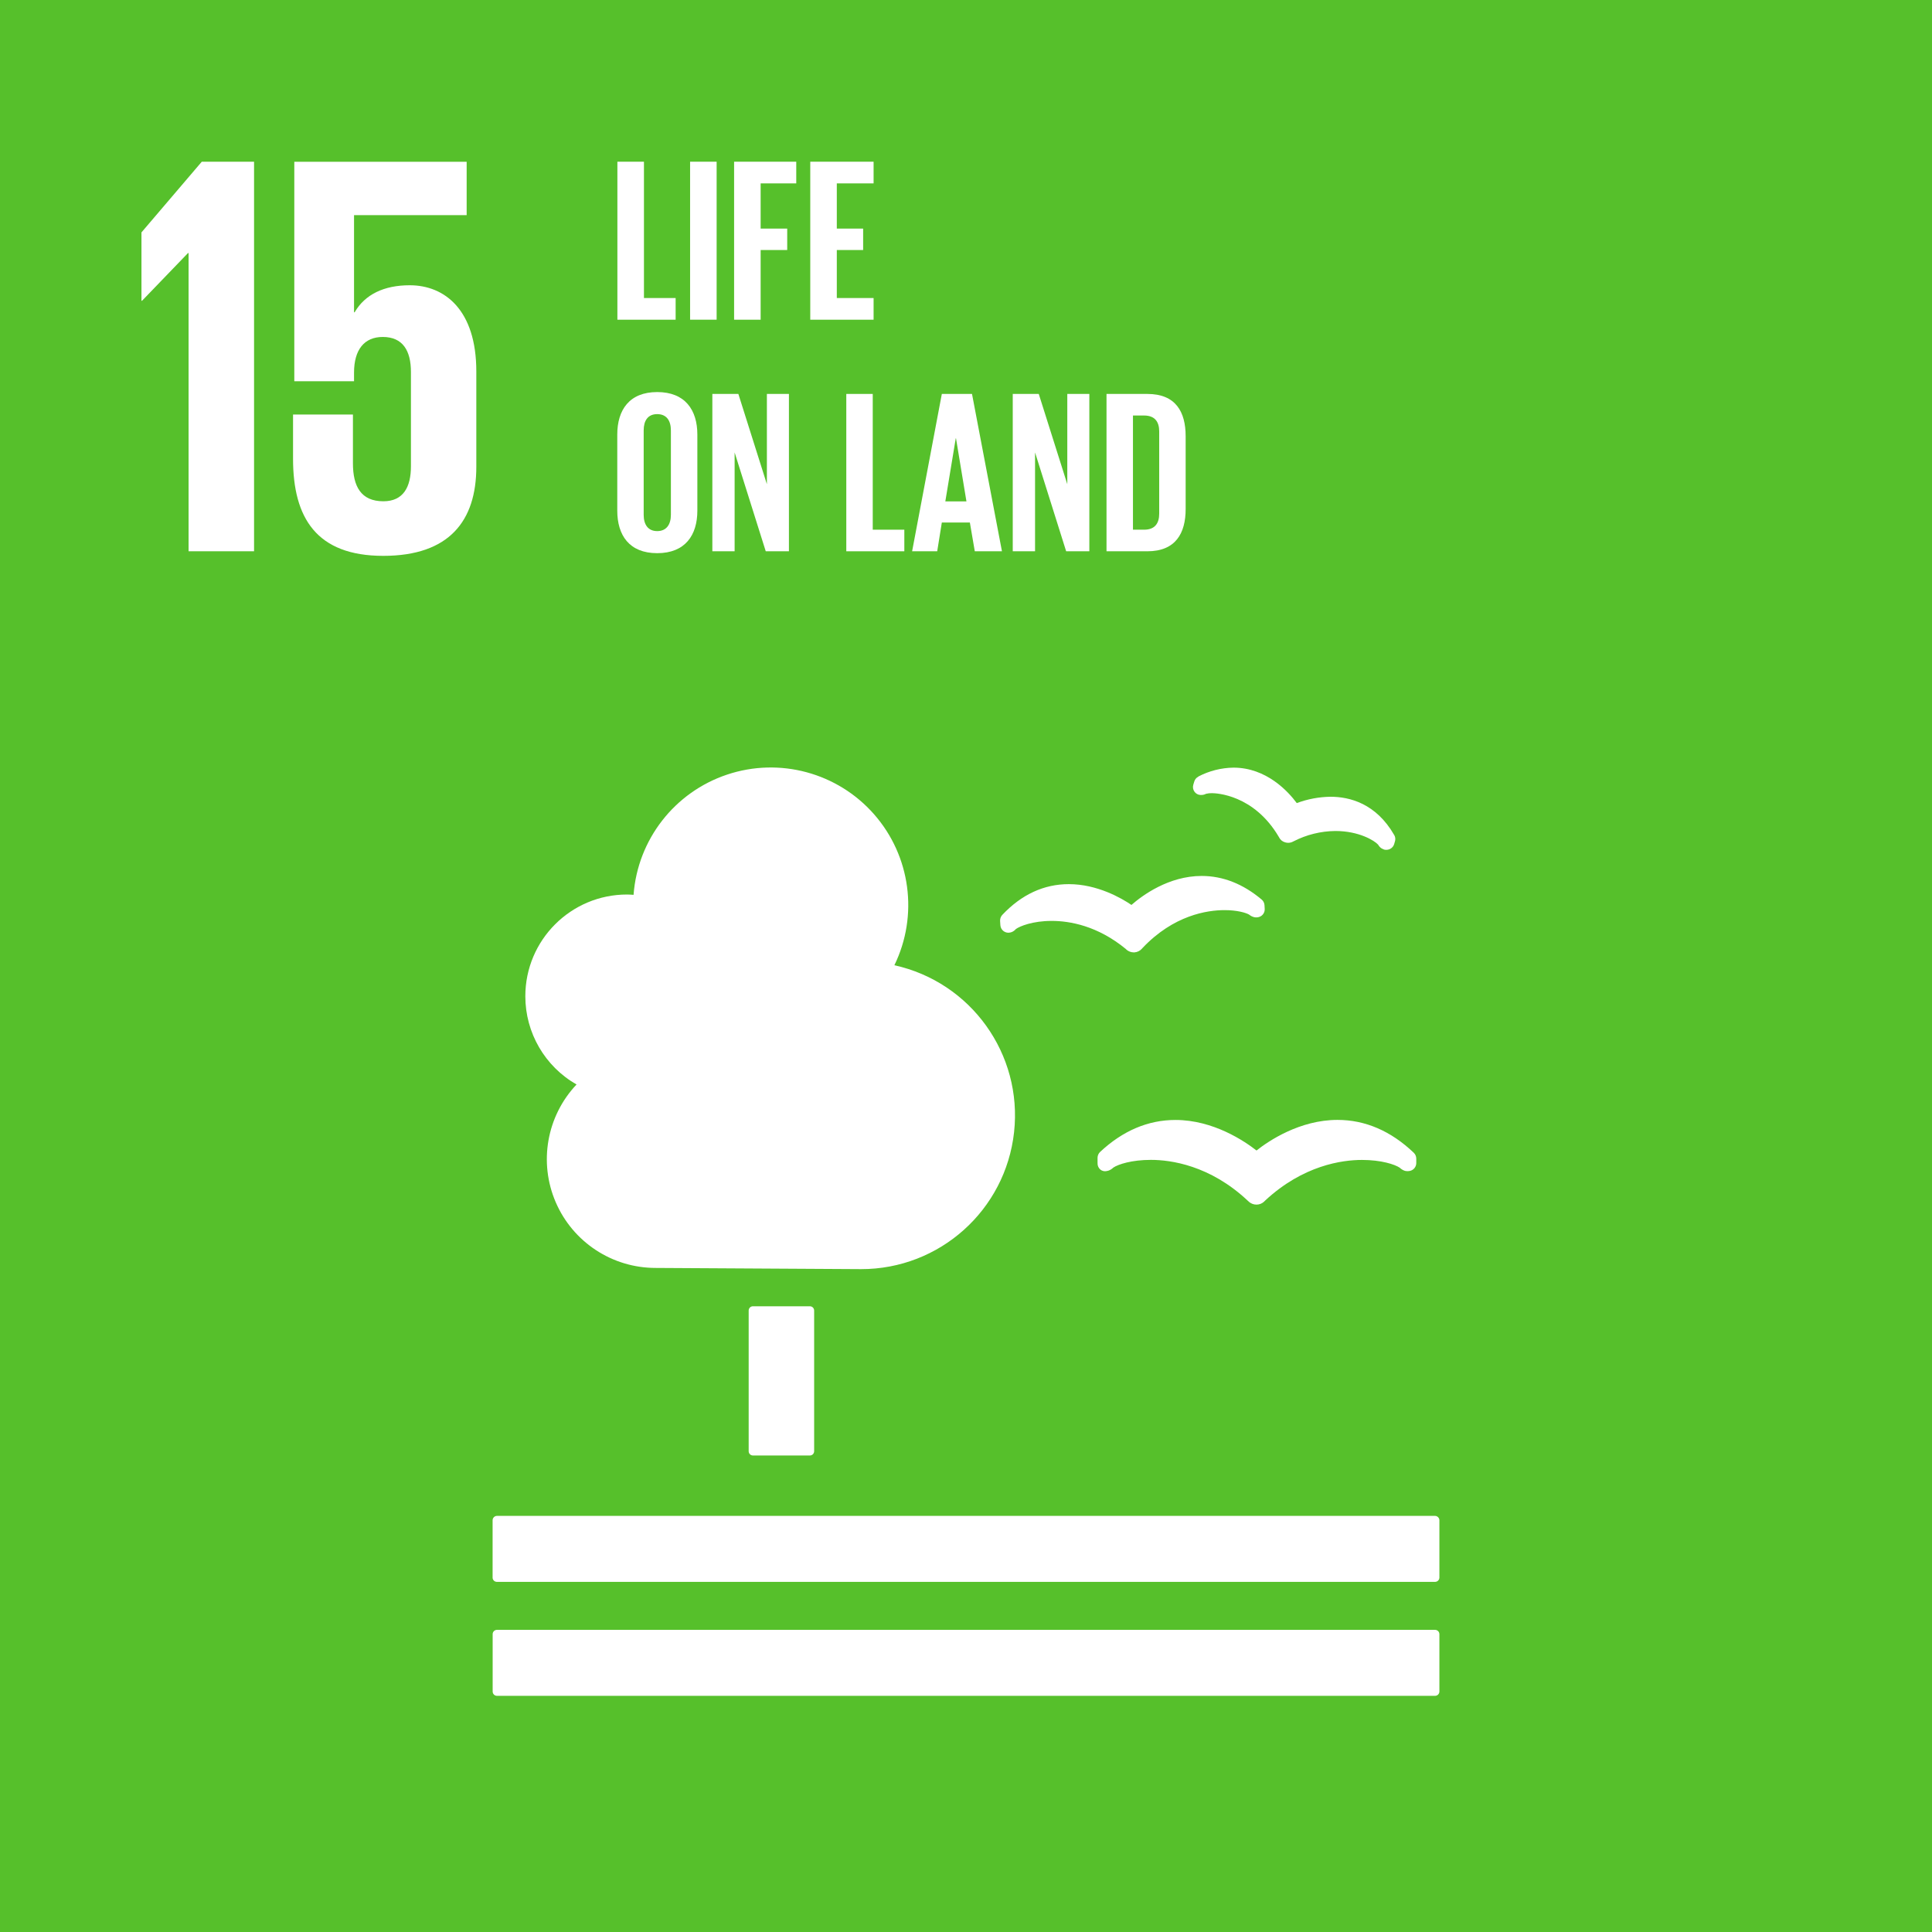
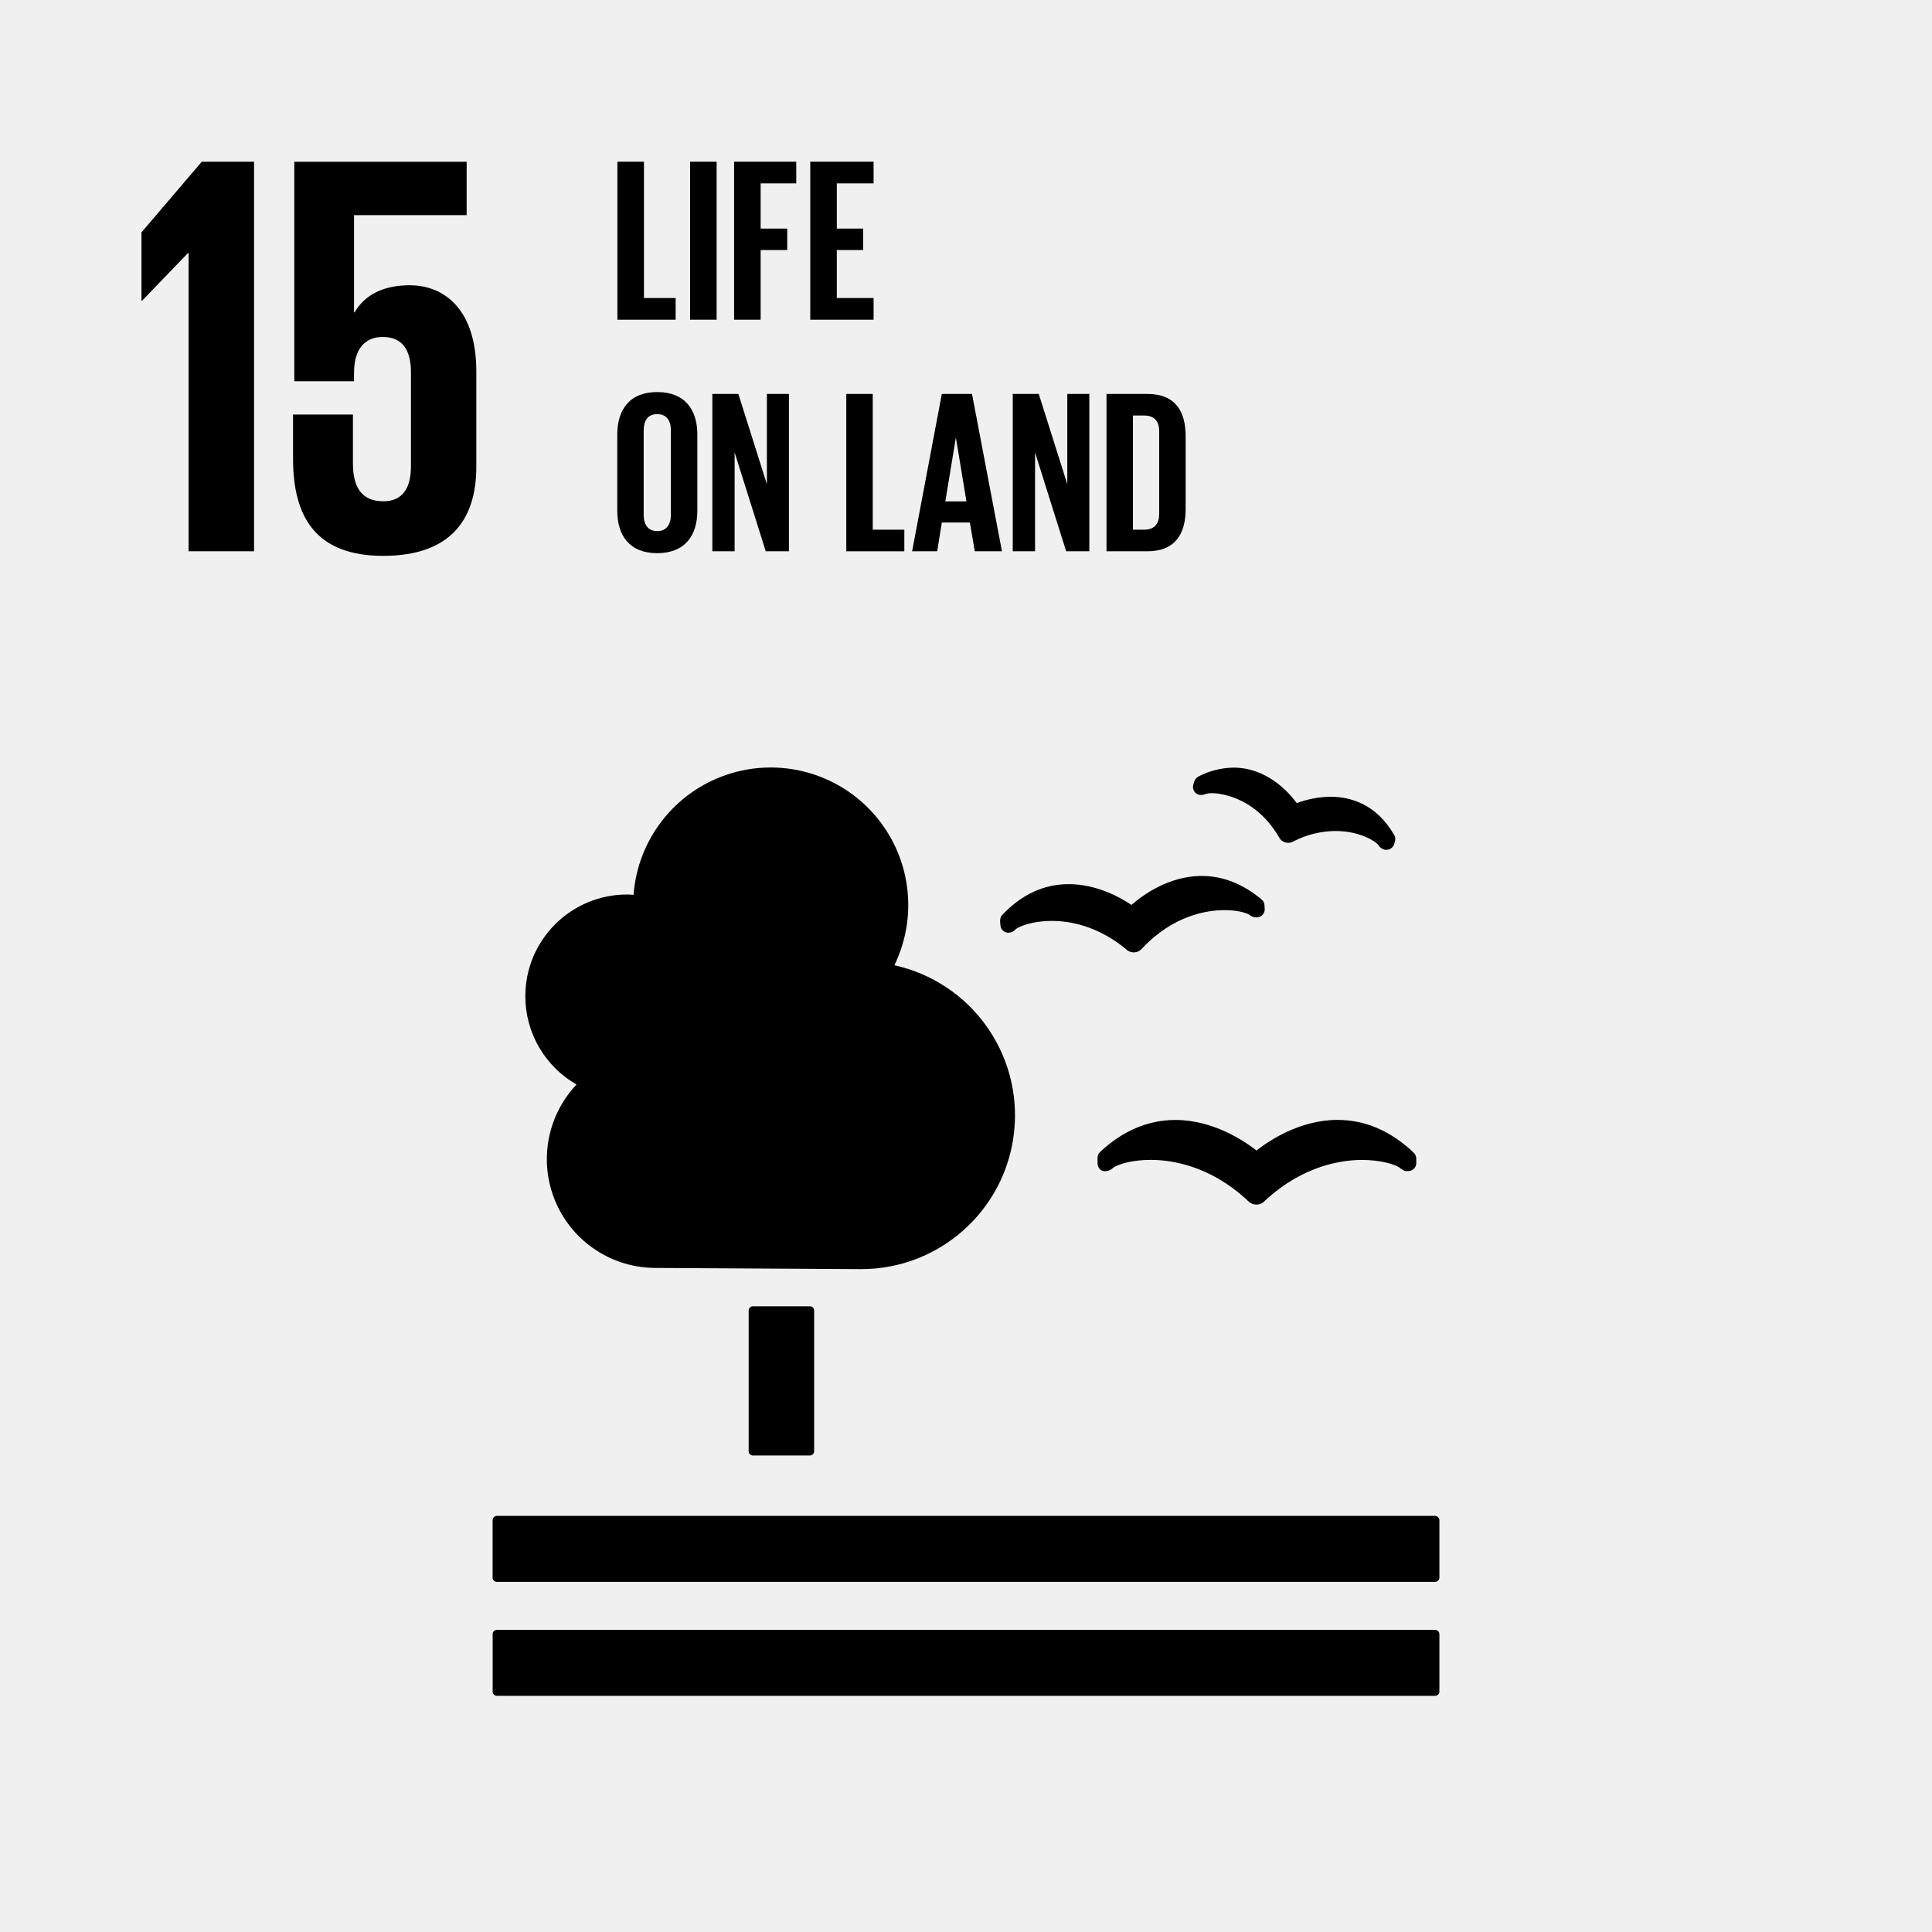
- <svg xmlns="http://www.w3.org/2000/svg" id="Layer_1" data-name="Layer 1" viewBox="0 0 1000 1000">
+ <svg xmlns="http://www.w3.org/2000/svg" id="Layer_1" data-name="Layer 1" viewBox="0 0 1000 1000" focusable="false">
+   <link type="text/css" rel="stylesheet" id="dark-mode-general-link" />
+   <link type="text/css" rel="stylesheet" id="dark-mode-custom-link" />
+   <style type="text/css" id="dark-mode-custom-style" />
  <defs>
    <style>
-       .cls-1 {
-         fill: #56c02b;
-       }
- 
      .cls-2 {
-         fill: #fff;
+         fill: currentColour;
      }
    </style>
  </defs>
-   <rect class="cls-1" width="1000" height="1000" />
  <polygon class="cls-2" points="319.56 83.7 319.56 165.48 349.71 165.48 349.71 154.26 333.31 154.26 333.31 83.7 319.56 83.7" />
  <rect class="cls-2" x="357.19" y="83.7" width="13.74" height="81.77" />
  <polygon class="cls-2" points="379.97 165.48 393.71 165.48 393.71 129.41 407.46 129.41 407.46 118.32 393.71 118.32 393.71 94.92 412.14 94.92 412.14 83.7 379.97 83.7 379.97 165.48" />
  <polygon class="cls-2" points="419.39 165.48 452.17 165.48 452.17 154.26 433.13 154.26 433.13 129.41 446.76 129.41 446.76 118.32 433.13 118.32 433.13 94.92 452.17 94.92 452.17 83.7 419.39 83.7 419.39 165.48" />
  <polygon class="cls-2" points="73.22 120.29 73.22 155.67 73.52 155.67 97.3 130.99 97.61 130.99 97.61 285.33 131.5 285.33 131.5 83.7 104.44 83.7 73.22 120.29" />
  <path class="cls-2" d="M212.1,147.65c-13.38,0-23.19,4.75-28.55,14h-.3V111.36h58.29V83.72H152.33v113.6h30.92v-4.48c0-11.88,5.35-18.43,14.86-18.43,10.42,0,14.59,7.14,14.59,18.15v48.77c0,10.69-3.87,18.13-14.28,18.13-11.59,0-15.74-7.73-15.74-19.63V214.56h-31v22.91c0,30.62,12.19,50.24,46.69,50.24,34.2,0,48.17-18.14,48.17-46.09V192.25c0-31.82-16.35-44.6-34.49-44.6" />
  <path class="cls-2" d="M319.5,264.32V224.93c0-12.74,6.25-22,20.67-22s20.78,9.25,20.78,22v39.39c0,12.62-6.24,22-20.78,22s-20.67-9.37-20.67-22m27.75,2.16V222.76c0-4.93-2.16-8.41-7.08-8.41s-7,3.48-7,8.41v43.72c0,4.93,2.16,8.42,7,8.42s7.08-3.49,7.08-8.42" />
  <polygon class="cls-2" points="380.24 234.18 380.24 285.34 368.71 285.34 368.71 203.9 382.17 203.9 396.94 250.62 396.94 203.9 408.35 203.9 408.35 285.34 396.35 285.34 380.24 234.18" />
  <polygon class="cls-2" points="438.04 203.9 451.73 203.9 451.73 274.17 468.08 274.17 468.08 285.34 438.04 285.34 438.04 203.9" />
  <path class="cls-2" d="M472.11,285.34l15.38-81.44h15.62l15.5,81.44H504.55L502,270.45H487.49l-2.39,14.89Zm17.19-25.82h10.93l-5.41-32.67h-.12Z" />
  <polygon class="cls-2" points="535.74 234.18 535.74 285.34 524.2 285.34 524.2 203.9 537.66 203.9 552.43 250.62 552.43 203.9 563.84 203.9 563.84 285.34 551.84 285.34 535.74 234.18" />
  <path class="cls-2" d="M613.69,225.77v37.72c0,12.48-5.16,21.85-19.82,21.85H572.73V203.9h21.14c14.66,0,19.82,9.25,19.82,21.87m-21.5,48.4c5.63,0,7.81-3.36,7.81-8.28V223.24c0-4.81-2.18-8.17-7.81-8.17h-5.77v59.1Z" />
  <g>
    <path class="cls-2" d="M419.19,676.12a2.21,2.21,0,0,1,2.21,2.21v72.82a2.2,2.2,0,0,1-2.21,2.21H389.73a2.21,2.21,0,0,1-2.22-2.21V678.33a2.21,2.21,0,0,1,2.22-2.21Z" />
    <path class="cls-2" d="M742.8,784.62H257.19a2.28,2.28,0,0,0-2.22,2.29v29.68a2.21,2.21,0,0,0,2.22,2.18H742.8a2.24,2.24,0,0,0,2.23-2.18V786.91a2.3,2.3,0,0,0-2.23-2.29" />
    <path class="cls-2" d="M742.8,843.61H257.19A2.22,2.22,0,0,0,255,845.8v29.77a2.23,2.23,0,0,0,2.22,2.19H742.8a2.25,2.25,0,0,0,2.23-2.19V845.8a2.24,2.24,0,0,0-2.23-2.19" />
    <path class="cls-2" d="M650.39,595.52c-6.06-4.75-22.26-15.83-42-15.83-14.12,0-27.25,5.56-39,16.57a4.19,4.19,0,0,0-1.3,3V602a4.19,4.19,0,0,0,1.39,3.32,3.88,3.88,0,0,0,3.42.8,5.28,5.28,0,0,0,.91-.23,6.7,6.7,0,0,0,2.43-1.54c2.54-1.71,9.5-4,19.45-4,10.28,0,30.5,2.76,50,21l.45.4a5.87,5.87,0,0,0,4.22,1.76,5.72,5.72,0,0,0,4.11-1.72l.4-.41c19.64-18.24,39.82-21,50.1-21,10,0,17,2.34,19.5,4a7.21,7.21,0,0,0,2.69,1.64A5.93,5.93,0,0,0,730,606a4.16,4.16,0,0,0,3.06-4v-2.34a4.22,4.22,0,0,0-1.3-3c-11.86-11.3-25.13-17-39.47-17-19.57,0-35.69,10.91-41.93,15.85" />
    <path class="cls-2" d="M620.26,402a4.07,4.07,0,0,0-2.12,2.56l-.49,1.62a4.11,4.11,0,0,0,.64,3.65,4,4,0,0,0,3,1.64,1.59,1.59,0,0,0,.61,0,5.15,5.15,0,0,0,2.34-.6,12.21,12.21,0,0,1,3-.33c2.17,0,21.75.66,34.69,22.66l.17.32a4.94,4.94,0,0,0,3.1,2.48,5.91,5.91,0,0,0,1.55.24,5.25,5.25,0,0,0,2.45-.6l.32-.16a48.39,48.39,0,0,1,21.66-5.36c12.27,0,20.28,5,22.15,7.09A5.6,5.6,0,0,0,714.9,439a11.43,11.43,0,0,0,1.58.76,3.29,3.29,0,0,0,.72.1,2,2,0,0,0,.43,0,4.21,4.21,0,0,0,1.93-.48,4.1,4.1,0,0,0,2.06-2.49l.41-1.43a3.74,3.74,0,0,0,.17-1.18,4,4,0,0,0-.57-2.09c-9.43-16.37-23.11-19.79-32.94-19.79a51.65,51.65,0,0,0-17.48,3.28c-4.44-6-15.69-18.35-32.75-18.35a40.46,40.46,0,0,0-18.2,4.6" />
    <path class="cls-2" d="M517.65,476.69l.14,2.19a4.15,4.15,0,0,0,5.21,3.76,5.33,5.33,0,0,0,.71-.22,5.41,5.41,0,0,0,2.1-1.55c2.06-1.49,8.71-4.21,18.52-4.21,9.43,0,23.77,2.52,38.39,14.53l.34.35a5.78,5.78,0,0,0,3.75,1.41h.36a5.69,5.69,0,0,0,3.81-1.83l.32-.37c16.19-17.13,33.62-19.67,42.57-19.67,6.38,0,10.9,1.31,12.66,2.31a6.46,6.46,0,0,0,2.53,1.31,4.86,4.86,0,0,0,2.8-.13,4.14,4.14,0,0,0,2.75-4.17l-.11-1.9a4.11,4.11,0,0,0-1.46-2.89c-9.66-8.13-20.09-12.22-31.06-12.22-17.08,0-30.71,10.08-36.35,15-5.16-3.52-17.7-10.76-32.4-10.76-12.92,0-24.5,5.37-34.45,15.92a4.3,4.3,0,0,0-1.13,3.11" />
    <path class="cls-2" d="M271.91,515.67A52.65,52.65,0,0,1,324.56,463c1.14,0,2.25.1,3.37.17a71.19,71.19,0,1,1,135,36.44A79.58,79.58,0,0,1,445.65,656.9c-3.21,0-106.23-.62-106.23-.62h0a56.29,56.29,0,0,1-41-94.95A52.59,52.59,0,0,1,271.91,515.67Z" />
  </g>
</svg>
